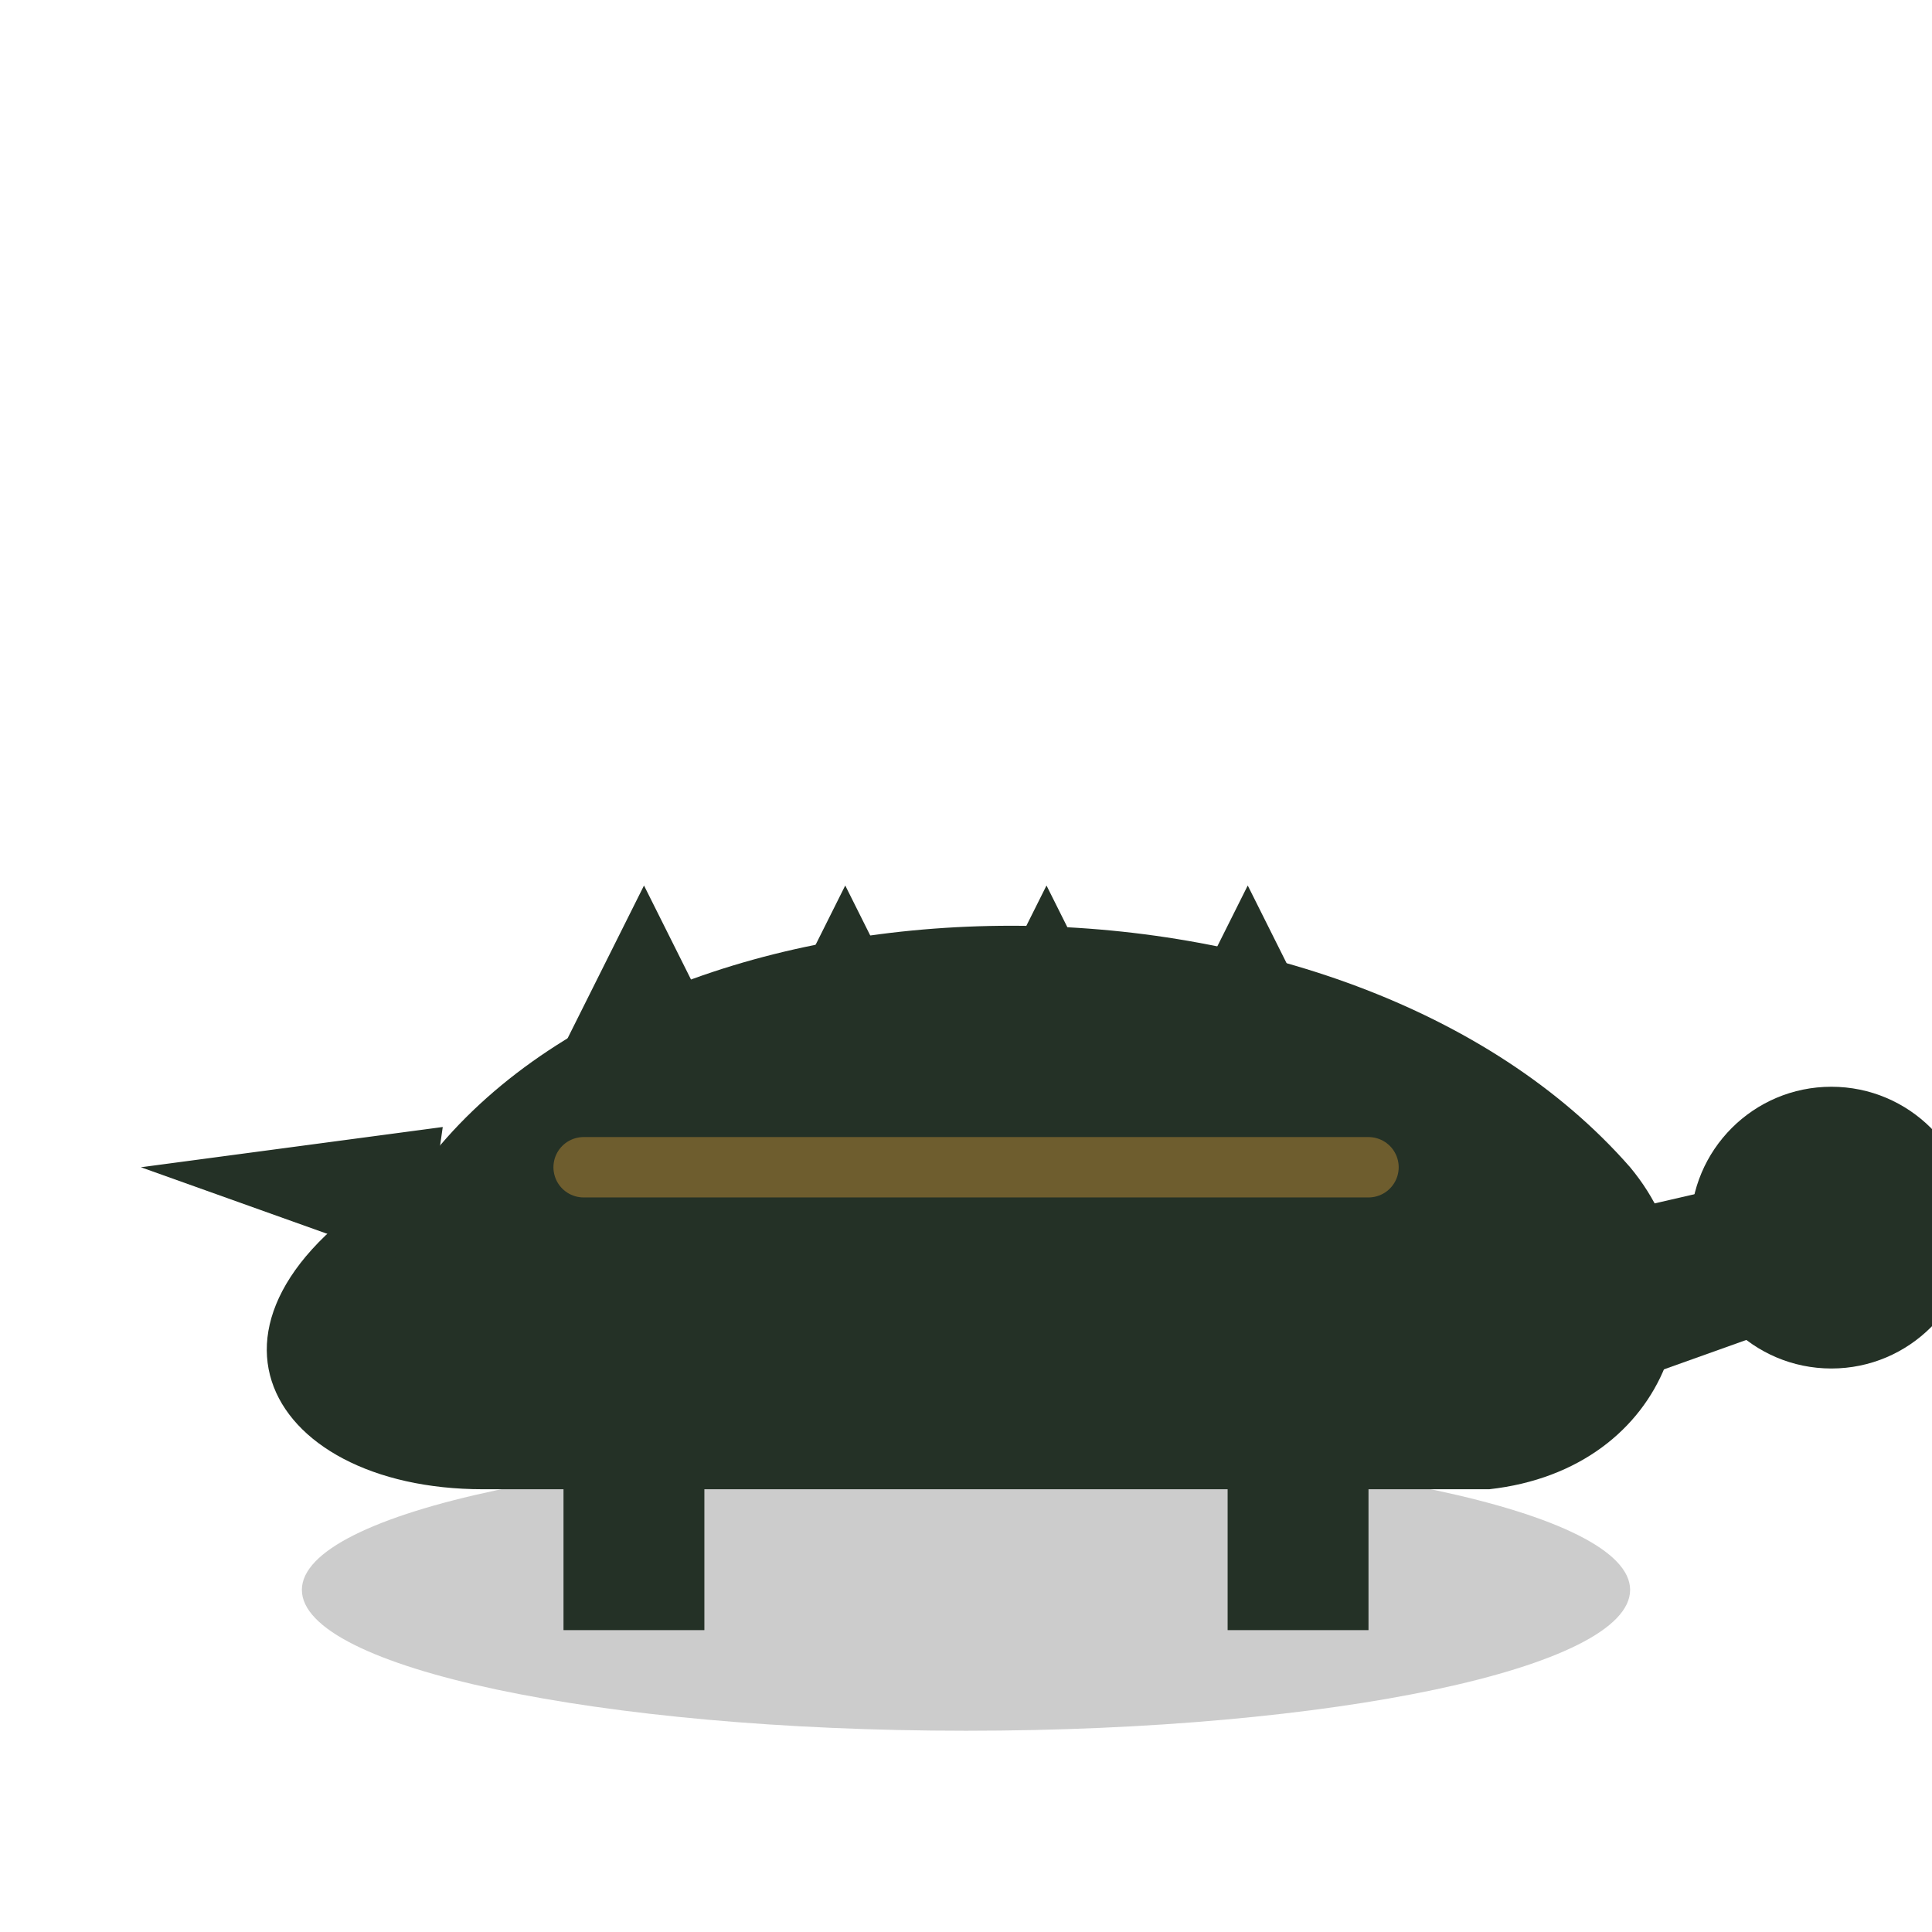
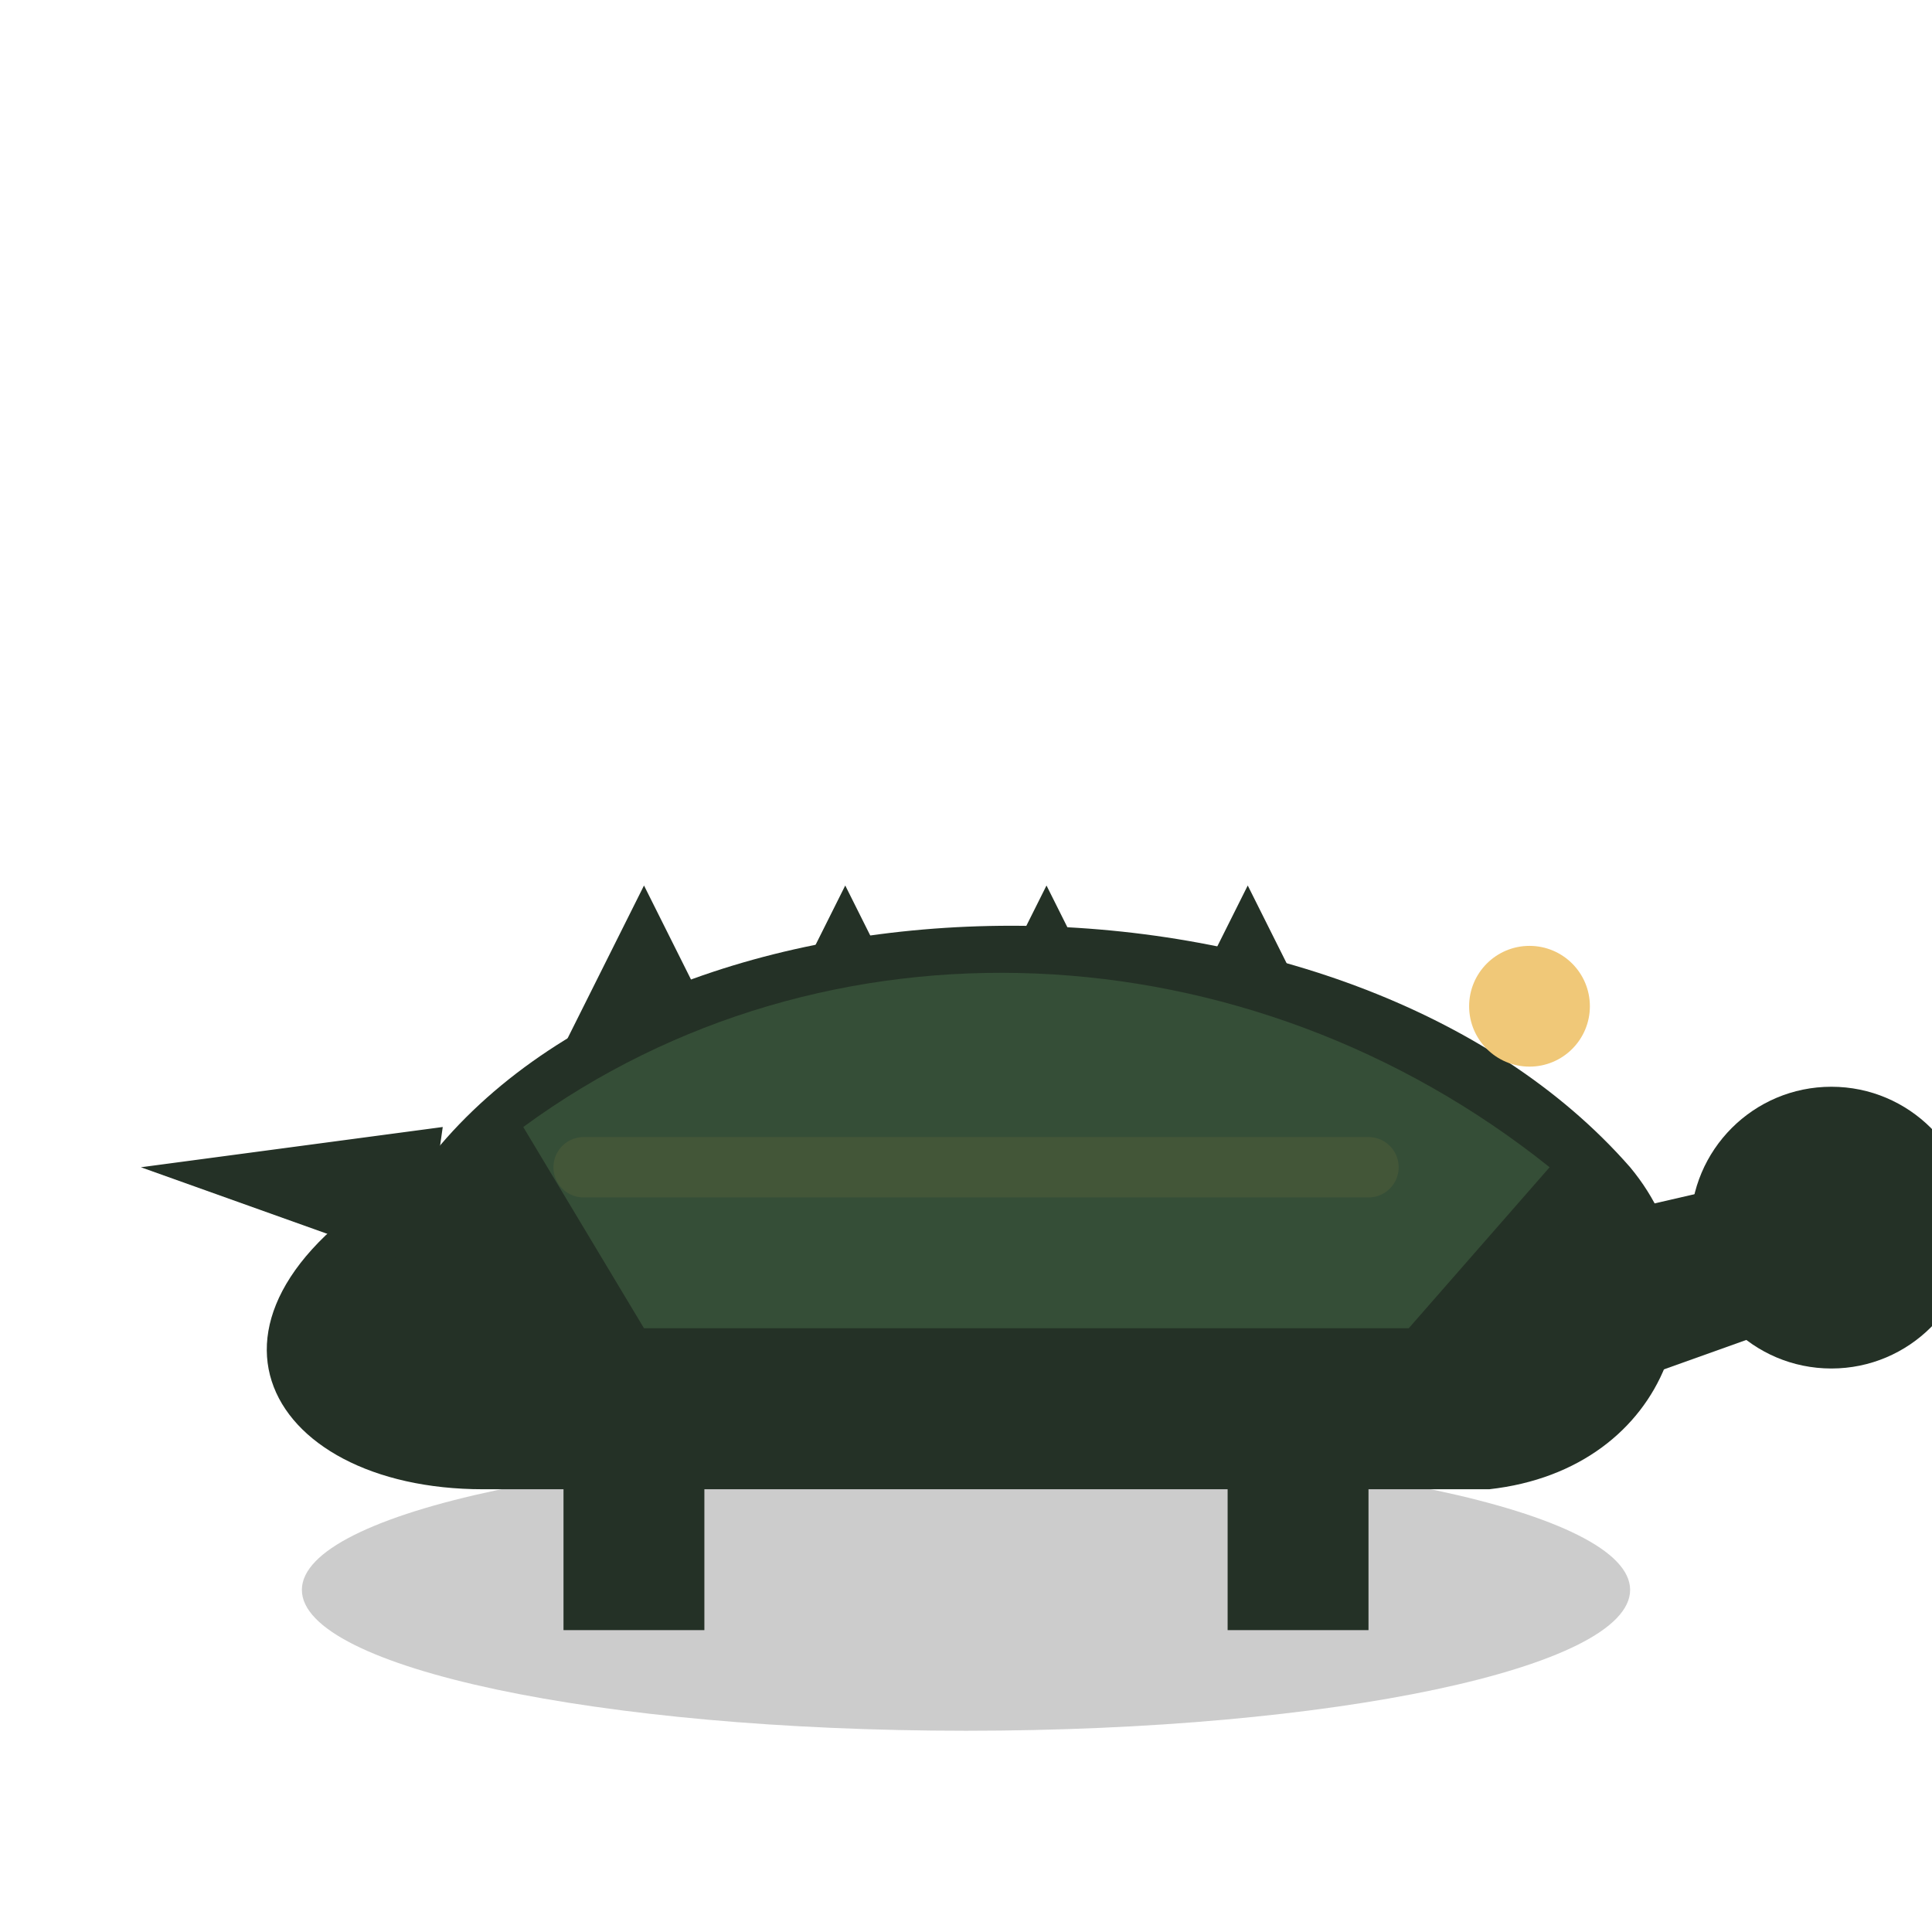
<svg xmlns="http://www.w3.org/2000/svg" width="96" height="96" viewBox="0 0 96 96" role="img" aria-label="Temporary generated dinosaur silhouette placeholder">
  <ellipse cx="48" cy="79" rx="33" ry="7" fill="#00000033" />
  <path d="M21 58c12-16 46-16 60 0 5 6 2 15-7 16H24c-11 0-16-9-3-16Z" fill="#243126" />
  <path d="M77 61l13-3 4 6-14 5Z" fill="#243126" />
  <circle cx="91" cy="61" r="7" fill="#243126" />
  <path d="M21 63 7 58l15-2Z" fill="#243126" />
  <rect x="28" y="70" width="7" height="11" fill="#243126" />
  <rect x="61" y="70" width="7" height="11" fill="#243126" />
  <path d="M27 54l5-10 5 10 5-10 5 10 5-10 5 10 5-10 5 10" fill="#243126" />
  <path d="M29 58h39" stroke="#d59a3a" stroke-width="3" stroke-linecap="round" opacity=".42" />
+   <path d="M26 56c15-11 36-10 51 2l-7 8H32Z" fill="#39543a" opacity="0.82" />
+   <circle cx="76" cy="50" r="3" fill="#f0c878" />
</svg>
